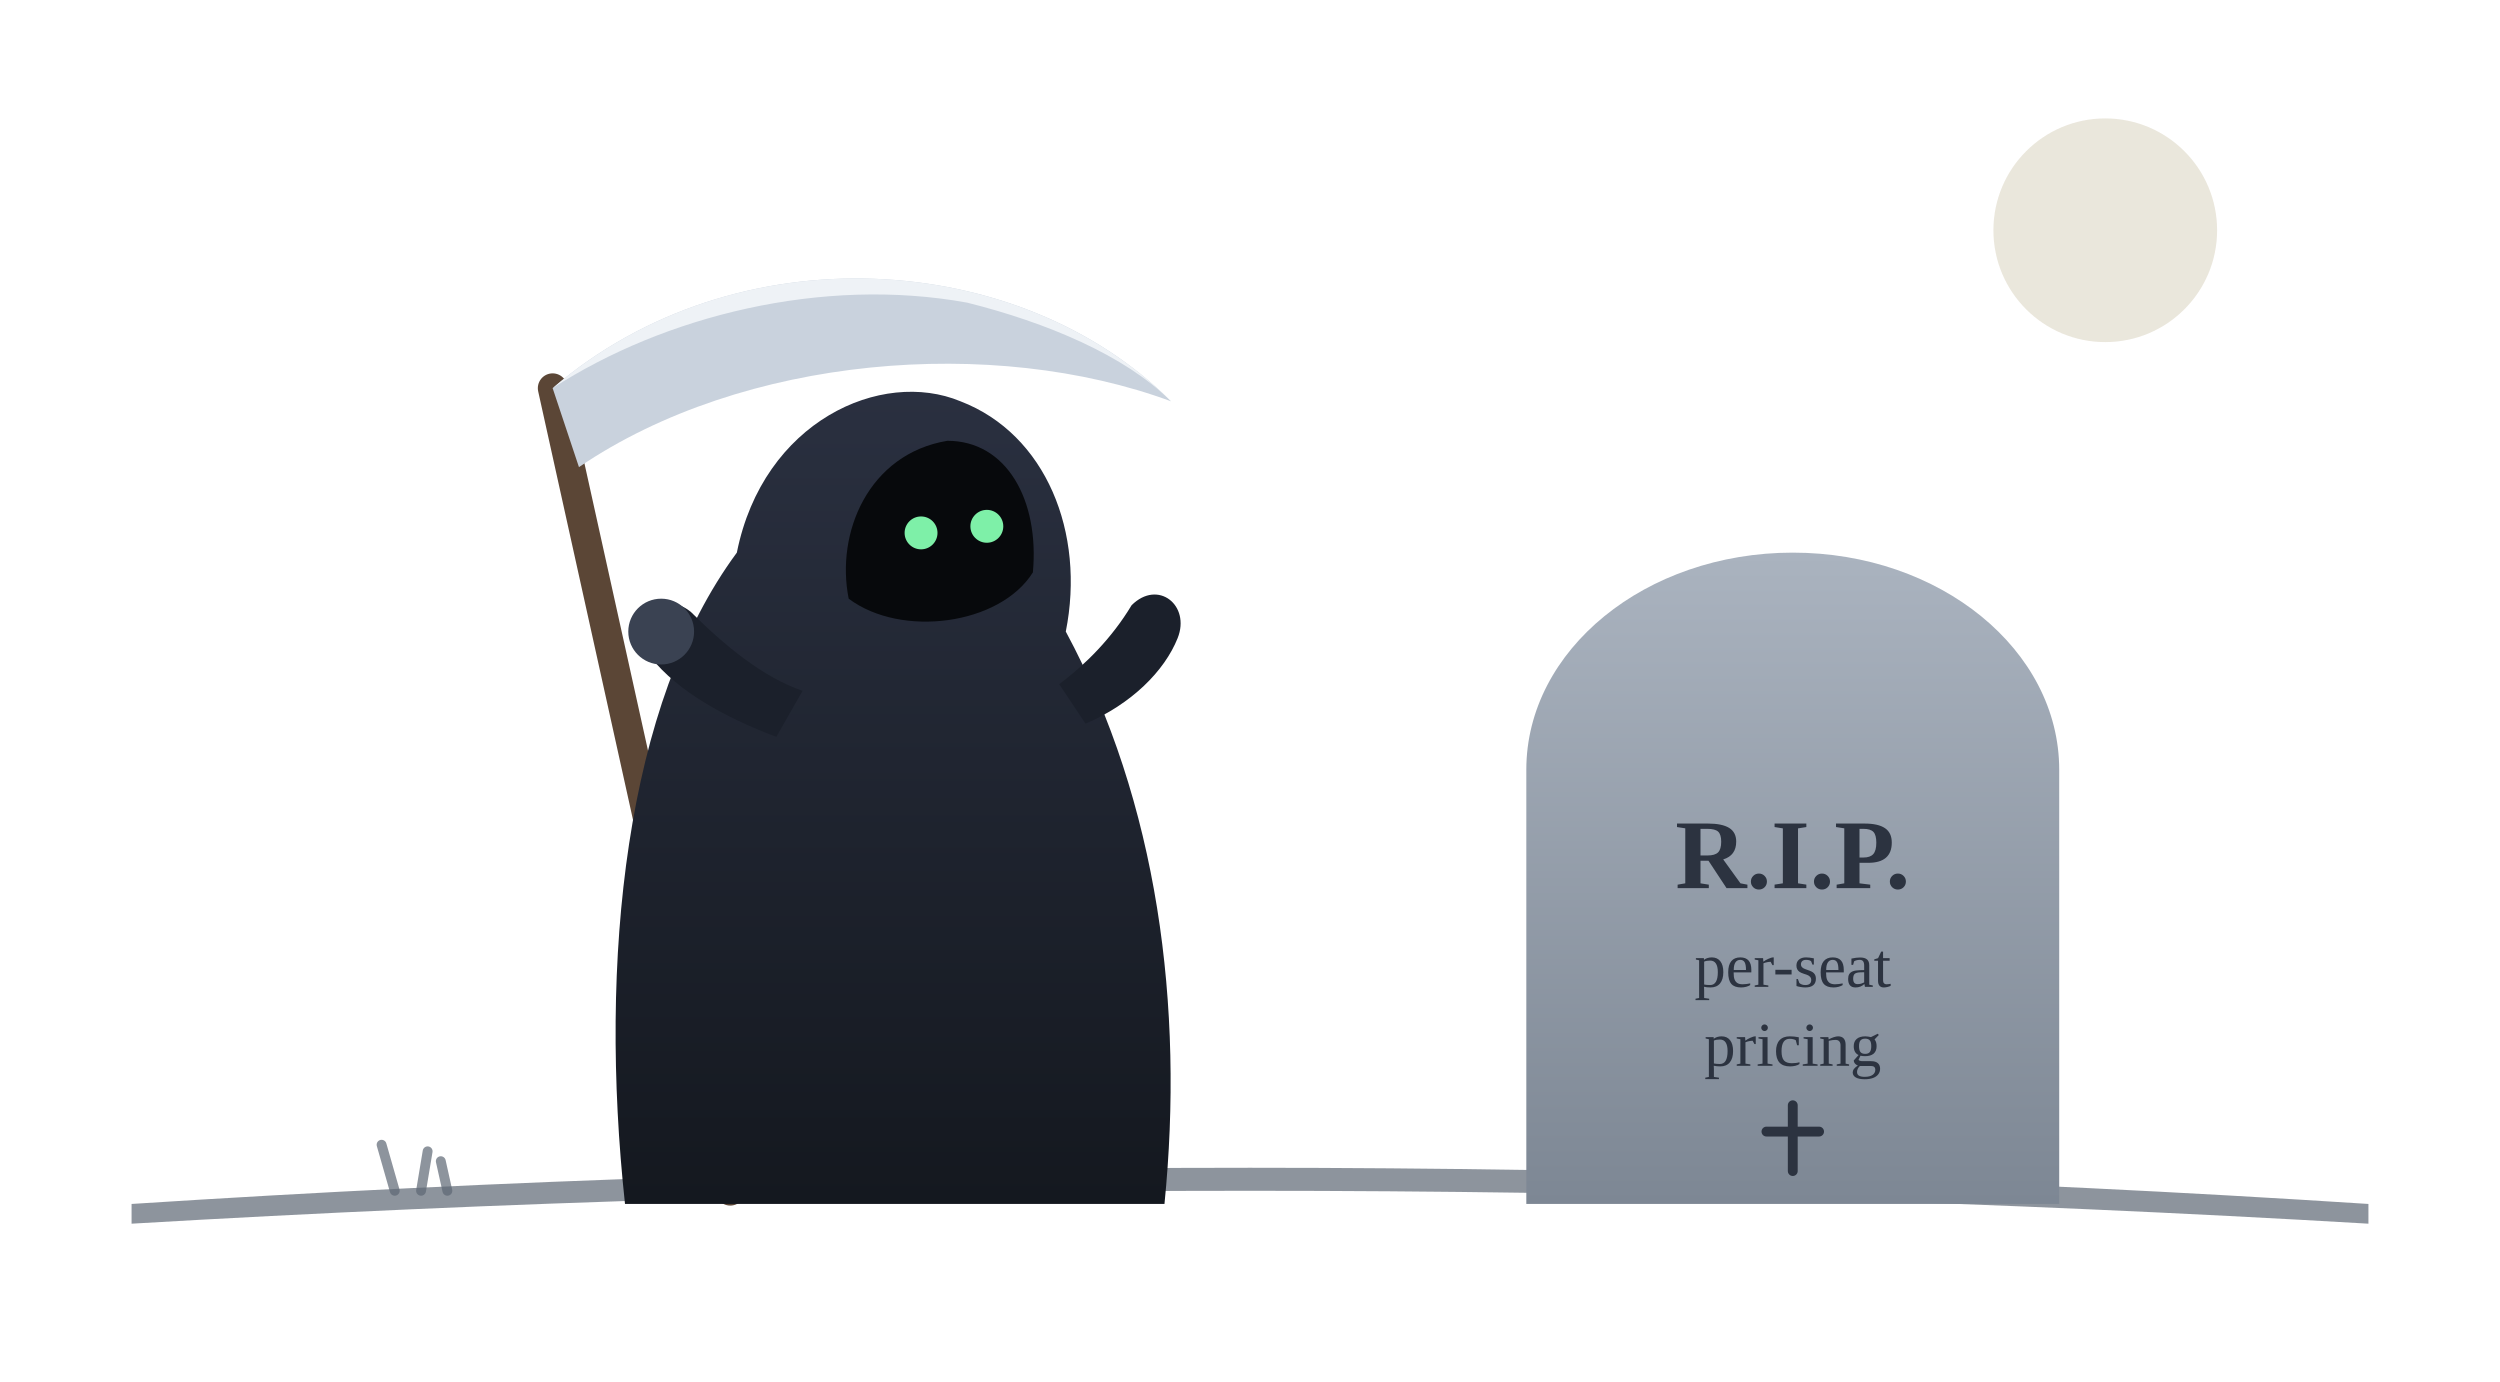
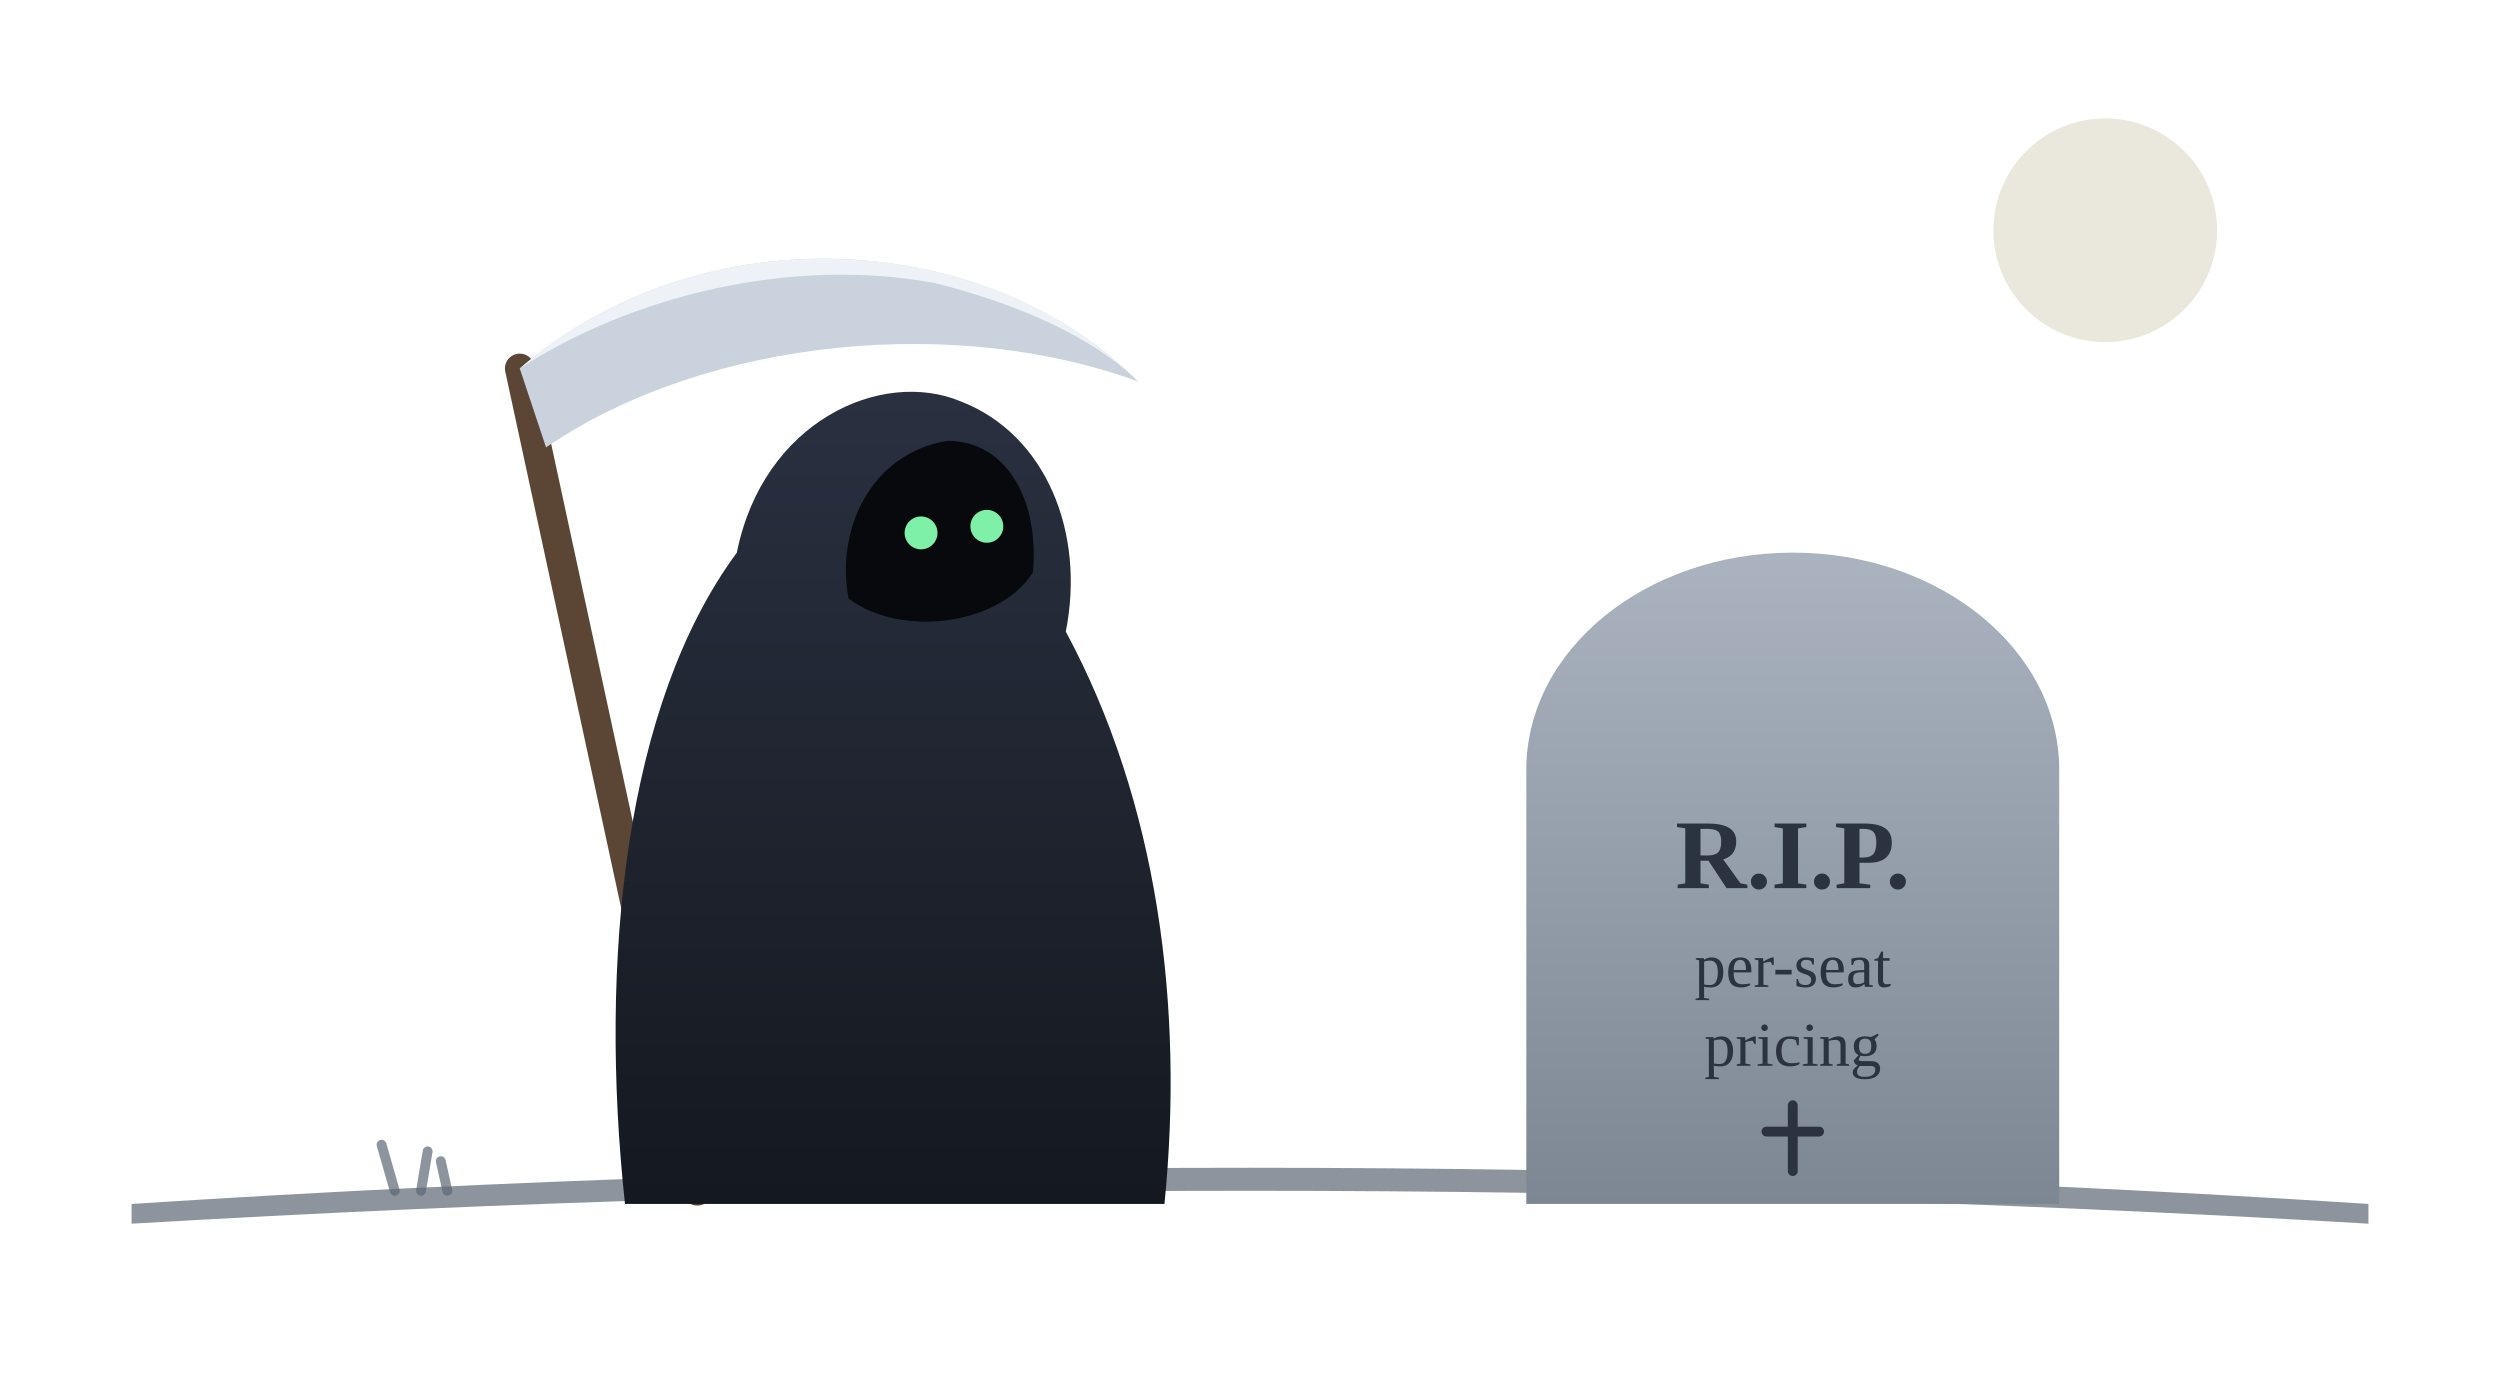
- <svg xmlns="http://www.w3.org/2000/svg" viewBox="0 0 760 420" role="img" aria-label="A goofy little reaper blob holds a scythe beside a tombstone reading R.I.P. per-seat pricing">
+ <svg xmlns="http://www.w3.org/2000/svg" viewBox="0 0 760 420" role="img" aria-label="A goofy little armless reaper blob, its scythe leaning against it, beside a tombstone reading R.I.P. per-seat pricing">
  <defs>
    <linearGradient id="robe" x1="0" y1="0" x2="0" y2="1">
      <stop offset="0" stop-color="#2a3040" />
      <stop offset="1" stop-color="#14181f" />
    </linearGradient>
    <linearGradient id="stone" x1="0" y1="0" x2="0" y2="1">
      <stop offset="0" stop-color="#aab3bf" />
      <stop offset="1" stop-color="#7d8794" />
    </linearGradient>
  </defs>
  <circle cx="640" cy="70" r="34" fill="#e8e4d8" opacity="0.9" />
  <path d="M 640 36 a 34 34 0 1 0 0 68 a 27 27 0 1 1 0 -68 z" fill="#cfc9b8" opacity="0.35" />
  <path d="M 40 366 Q 380 344 720 366 L 720 372 Q 380 352 40 372 z" fill="#5d6673" opacity="0.7" />
  <g stroke="#5d6673" stroke-width="3" stroke-linecap="round" opacity="0.7">
    <path d="M 120 362 l -4 -14 M 128 362 l 2 -12 M 136 362 l -2 -9" />
    <path d="M 596 360 l -3 -12 M 604 360 l 3 -10 M 612 360 l -1 -8" />
  </g>
  <g>
    <path d="M 464 234 a 81 66 0 0 1 162 0 l 0 132 l -162 0 z" fill="url(#stone)" />
    <text x="545" y="270" text-anchor="middle" font-family="Georgia, 'Times New Roman', serif" font-size="30" font-weight="bold" fill="#2c3340">R.I.P.</text>
    <text x="545" y="300" text-anchor="middle" font-family="Georgia, 'Times New Roman', serif" font-size="19" fill="#2c3340">per-seat</text>
    <text x="545" y="324" text-anchor="middle" font-family="Georgia, 'Times New Roman', serif" font-size="19" fill="#2c3340">pricing</text>
    <path d="M 537 344 l 16 0 M 545 336 l 0 20" stroke="#2c3340" stroke-width="3" stroke-linecap="round" />
  </g>
  <g>
-     <line x1="168" y1="118" x2="222" y2="362" stroke="#5b4636" stroke-width="9" stroke-linecap="round" />
-     <path d="M 168 118 C 224 70 310 76 356 122 C 302 102 226 108 176 142 z" fill="#c9d2dd" />
-     <path d="M 168 118 C 224 70 310 76 356 122 C 342 108 318 98 294 92 C 250 84 202 96 168 118 z" fill="#eef2f6" />
+     <line x1="158" y1="112" x2="212" y2="362" stroke="#5b4636" stroke-width="9" stroke-linecap="round" />
+     <path d="M 158 112 C 214 64 300 70 346 116 C 292 96 216 102 166 136 z" fill="#c9d2dd" />
+     <path d="M 158 112 C 214 64 300 70 346 116 C 332 102 308 92 284 86 C 240 78 192 90 158 112 z" fill="#eef2f6" />
  </g>
  <g>
    <path d="M 190 366              C 182 292 190 214 224 168              C 232 128 268 112 292 122              C 318 132 330 162 324 192              C 352 244 360 306 354 366              z" fill="url(#robe)" />
    <path d="M 288 134 C 264 138 254 162 258 182 C 274 194 304 190 314 174 C 316 152 306 134 288 134 z" fill="#07090c" />
    <circle cx="280" cy="162" r="5" fill="#7ef0a8" />
    <circle cx="300" cy="160" r="5" fill="#7ef0a8" />
-     <path d="M 236 224 C 220 218 206 210 198 200 C 190 190 200 178 210 186 C 220 196 232 206 244 210 z" fill="#1b202b" />
-     <circle cx="201" cy="192" r="10" fill="#3a4252" />
-     <path d="M 330 220 C 344 214 354 204 358 194 C 362 184 352 176 344 184 C 338 194 330 202 322 208 z" fill="#1b202b" />
  </g>
</svg>
